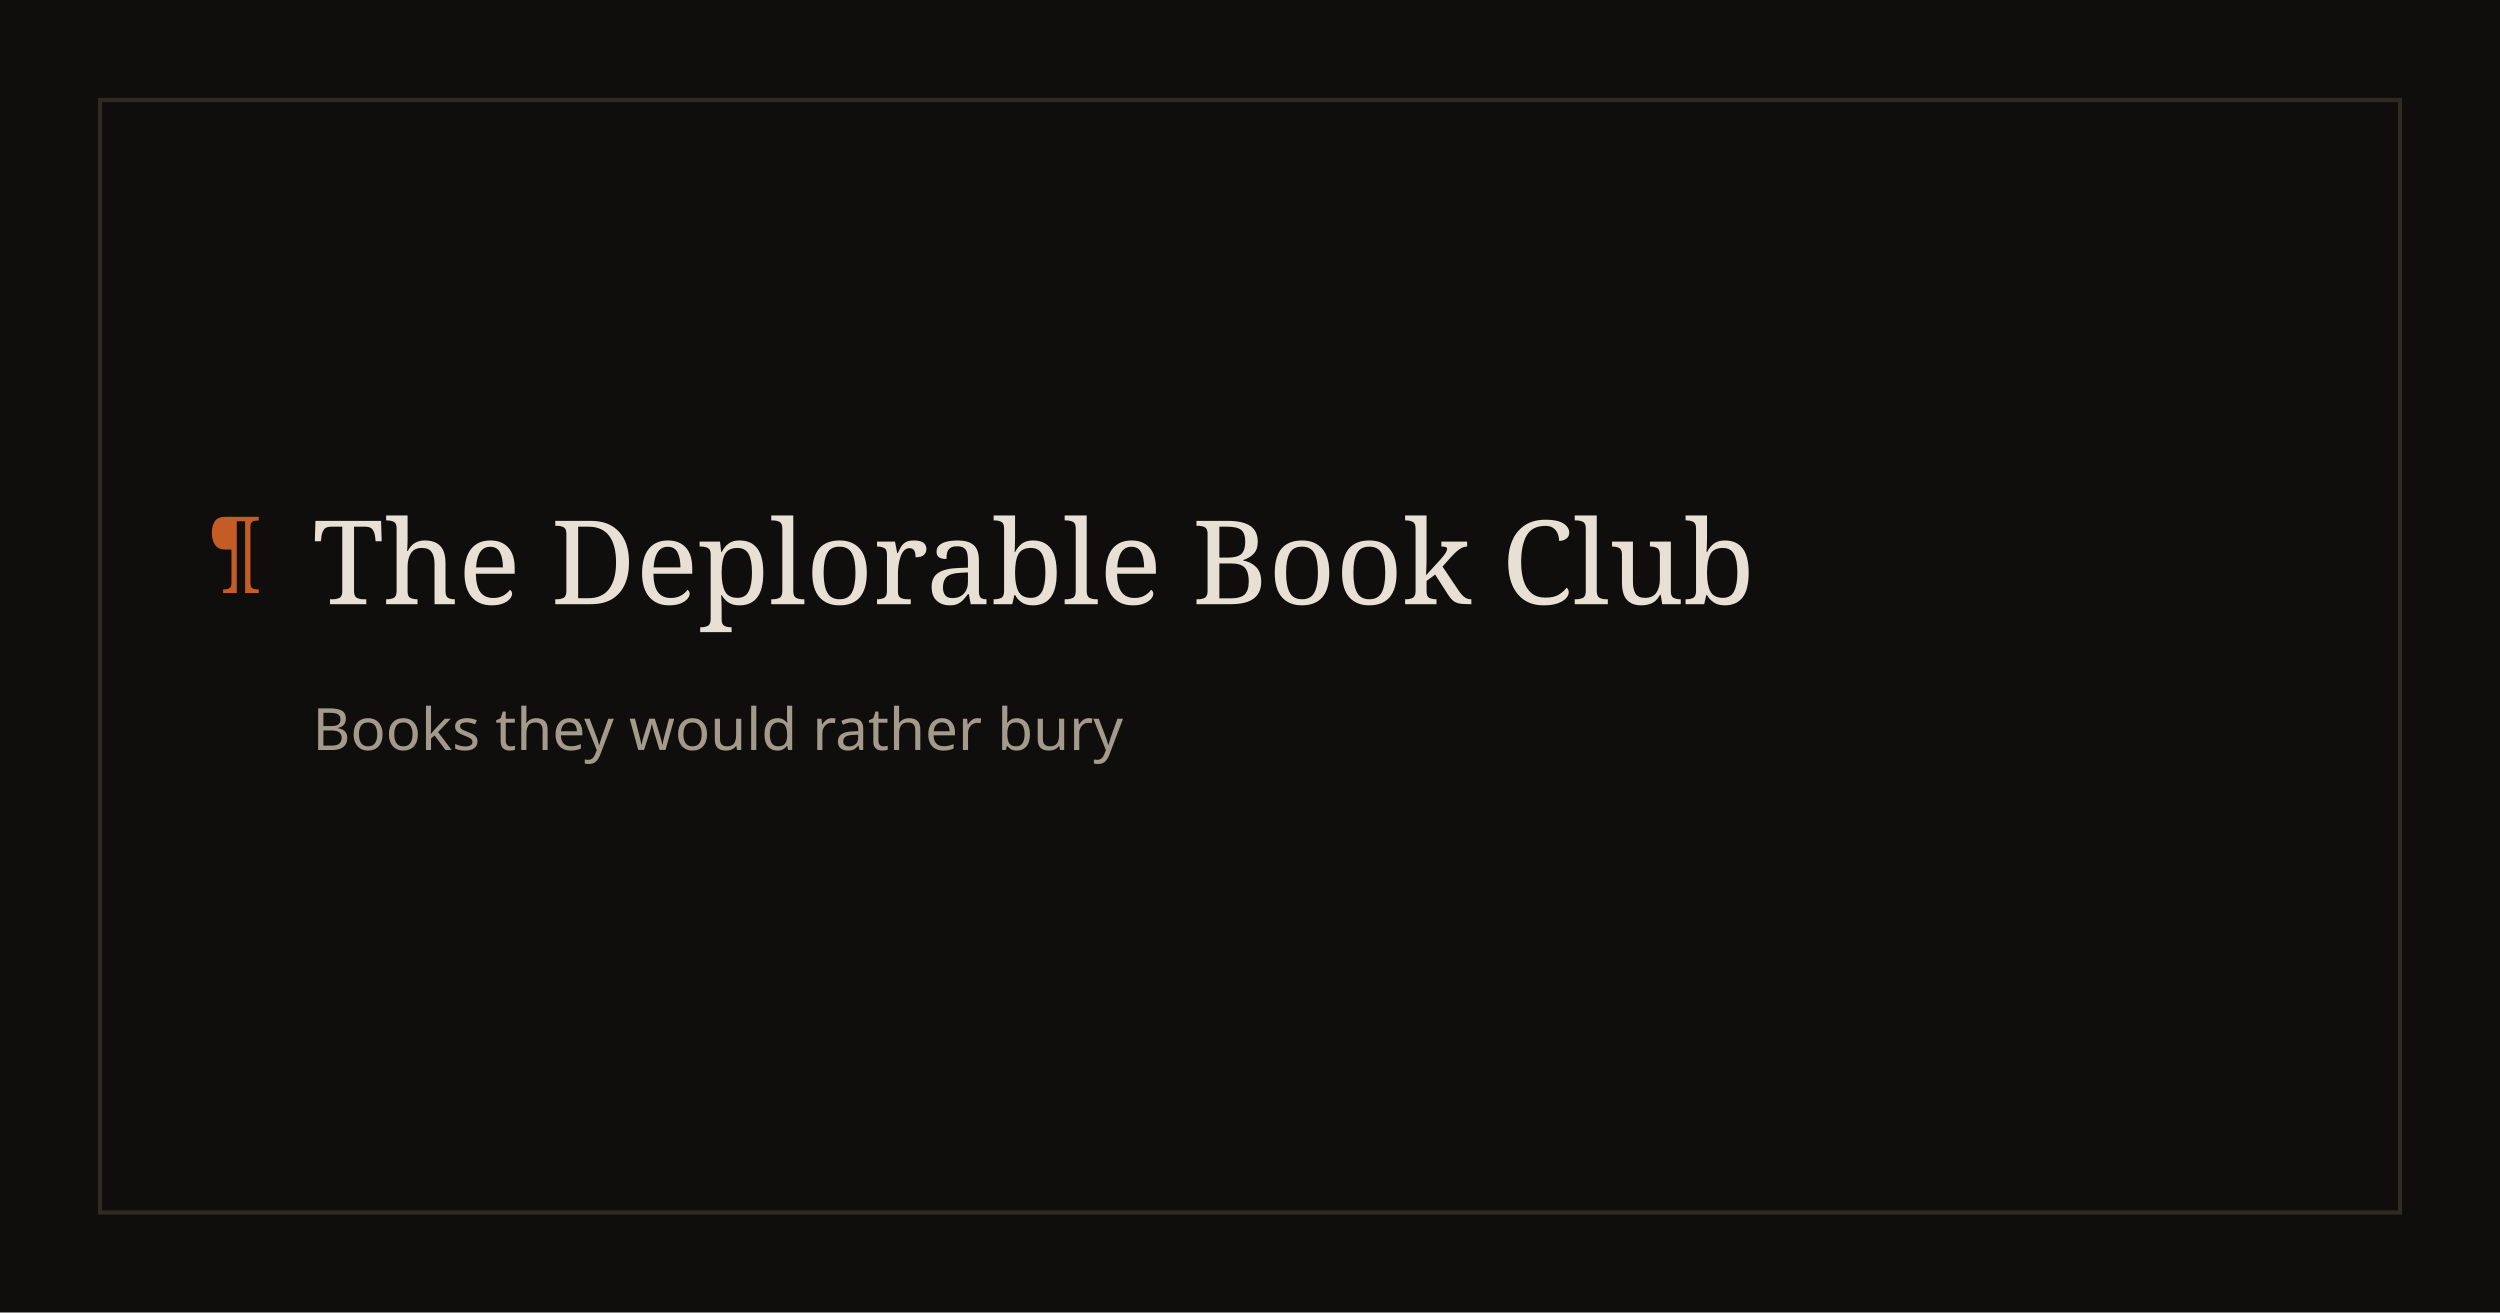
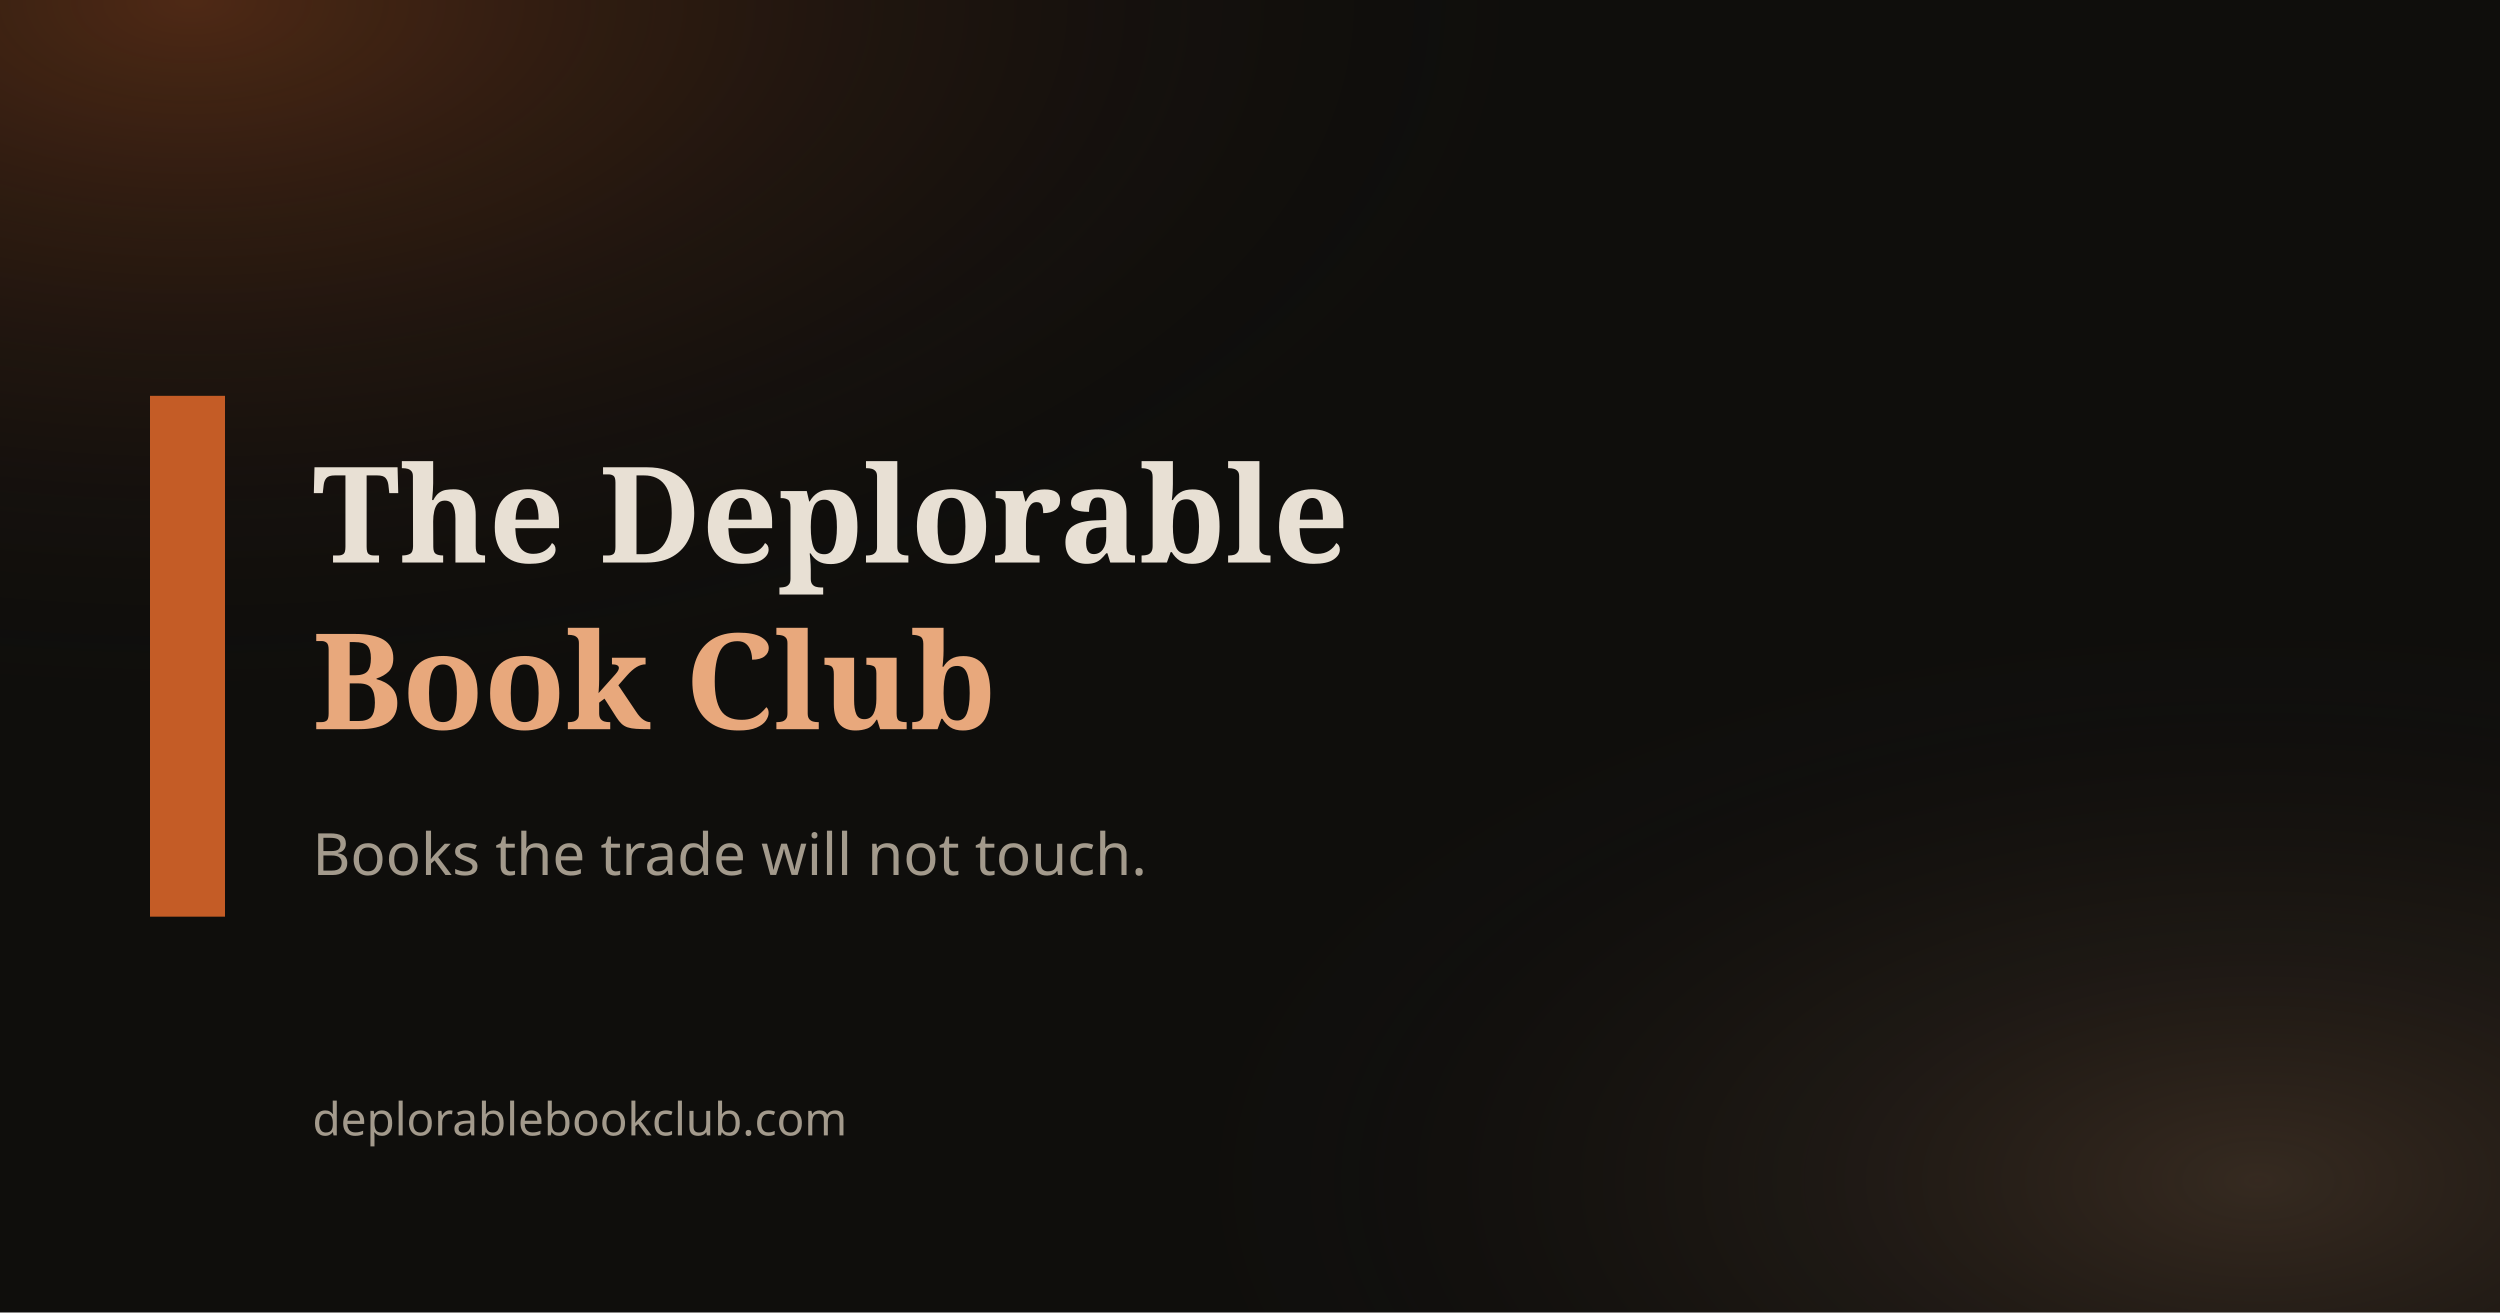
<svg xmlns="http://www.w3.org/2000/svg" width="1200" height="630" viewBox="0 0 1200 630">
  <rect width="1200" height="630" fill="#0f0e0c" />
-   <rect x="48" y="48" width="1104" height="534" fill="none" stroke="#2e2a24" stroke-width="2" />
-   <text x="100" y="280" fill="#c45c26" font-family="Georgia, serif" font-size="42">¶</text>
-   <text x="150" y="290" fill="#e8e0d4" font-family="Georgia, serif" font-size="56">The Deplorable Book Club</text>
-   <text x="150" y="360" fill="#a39a8c" font-family="system-ui, sans-serif" font-size="28">Books they would rather bury</text>
+   <defs>
+     <radialGradient id="g1" cx="8%" cy="0%" r="55%">
+       <stop offset="0%" stop-color="#c45c26" stop-opacity="0.35" />
+       <stop offset="100%" stop-color="#0f0e0c" stop-opacity="0" />
+     </radialGradient>
+     <radialGradient id="g2" cx="90%" cy="90%" r="45%">
+       <stop offset="0%" stop-color="#e8a87c" stop-opacity="0.18" />
+       <stop offset="100%" stop-color="#0f0e0c" stop-opacity="0" />
+     </radialGradient>
+   </defs>
+   <rect width="1200" height="630" fill="url(#g1)" />
+   <rect width="1200" height="630" fill="url(#g2)" />
+   <rect x="72" y="190" width="36" height="250" fill="#c45c26" />
+   <text x="150" y="270" fill="#e8e0d4" font-family="Georgia, serif" font-size="64" font-weight="700">The Deplorable</text>
+   <text x="150" y="350" fill="#e8a87c" font-family="Georgia, serif" font-size="64" font-weight="700">Book Club</text>
+   <text x="150" y="420" fill="#a39a8c" font-family="system-ui, sans-serif" font-size="28">Books the trade will not touch.</text>
+   <text x="150" y="545" fill="#a39a8c" font-family="system-ui, sans-serif" font-size="22">deplorablebookclub.com</text>
</svg>
